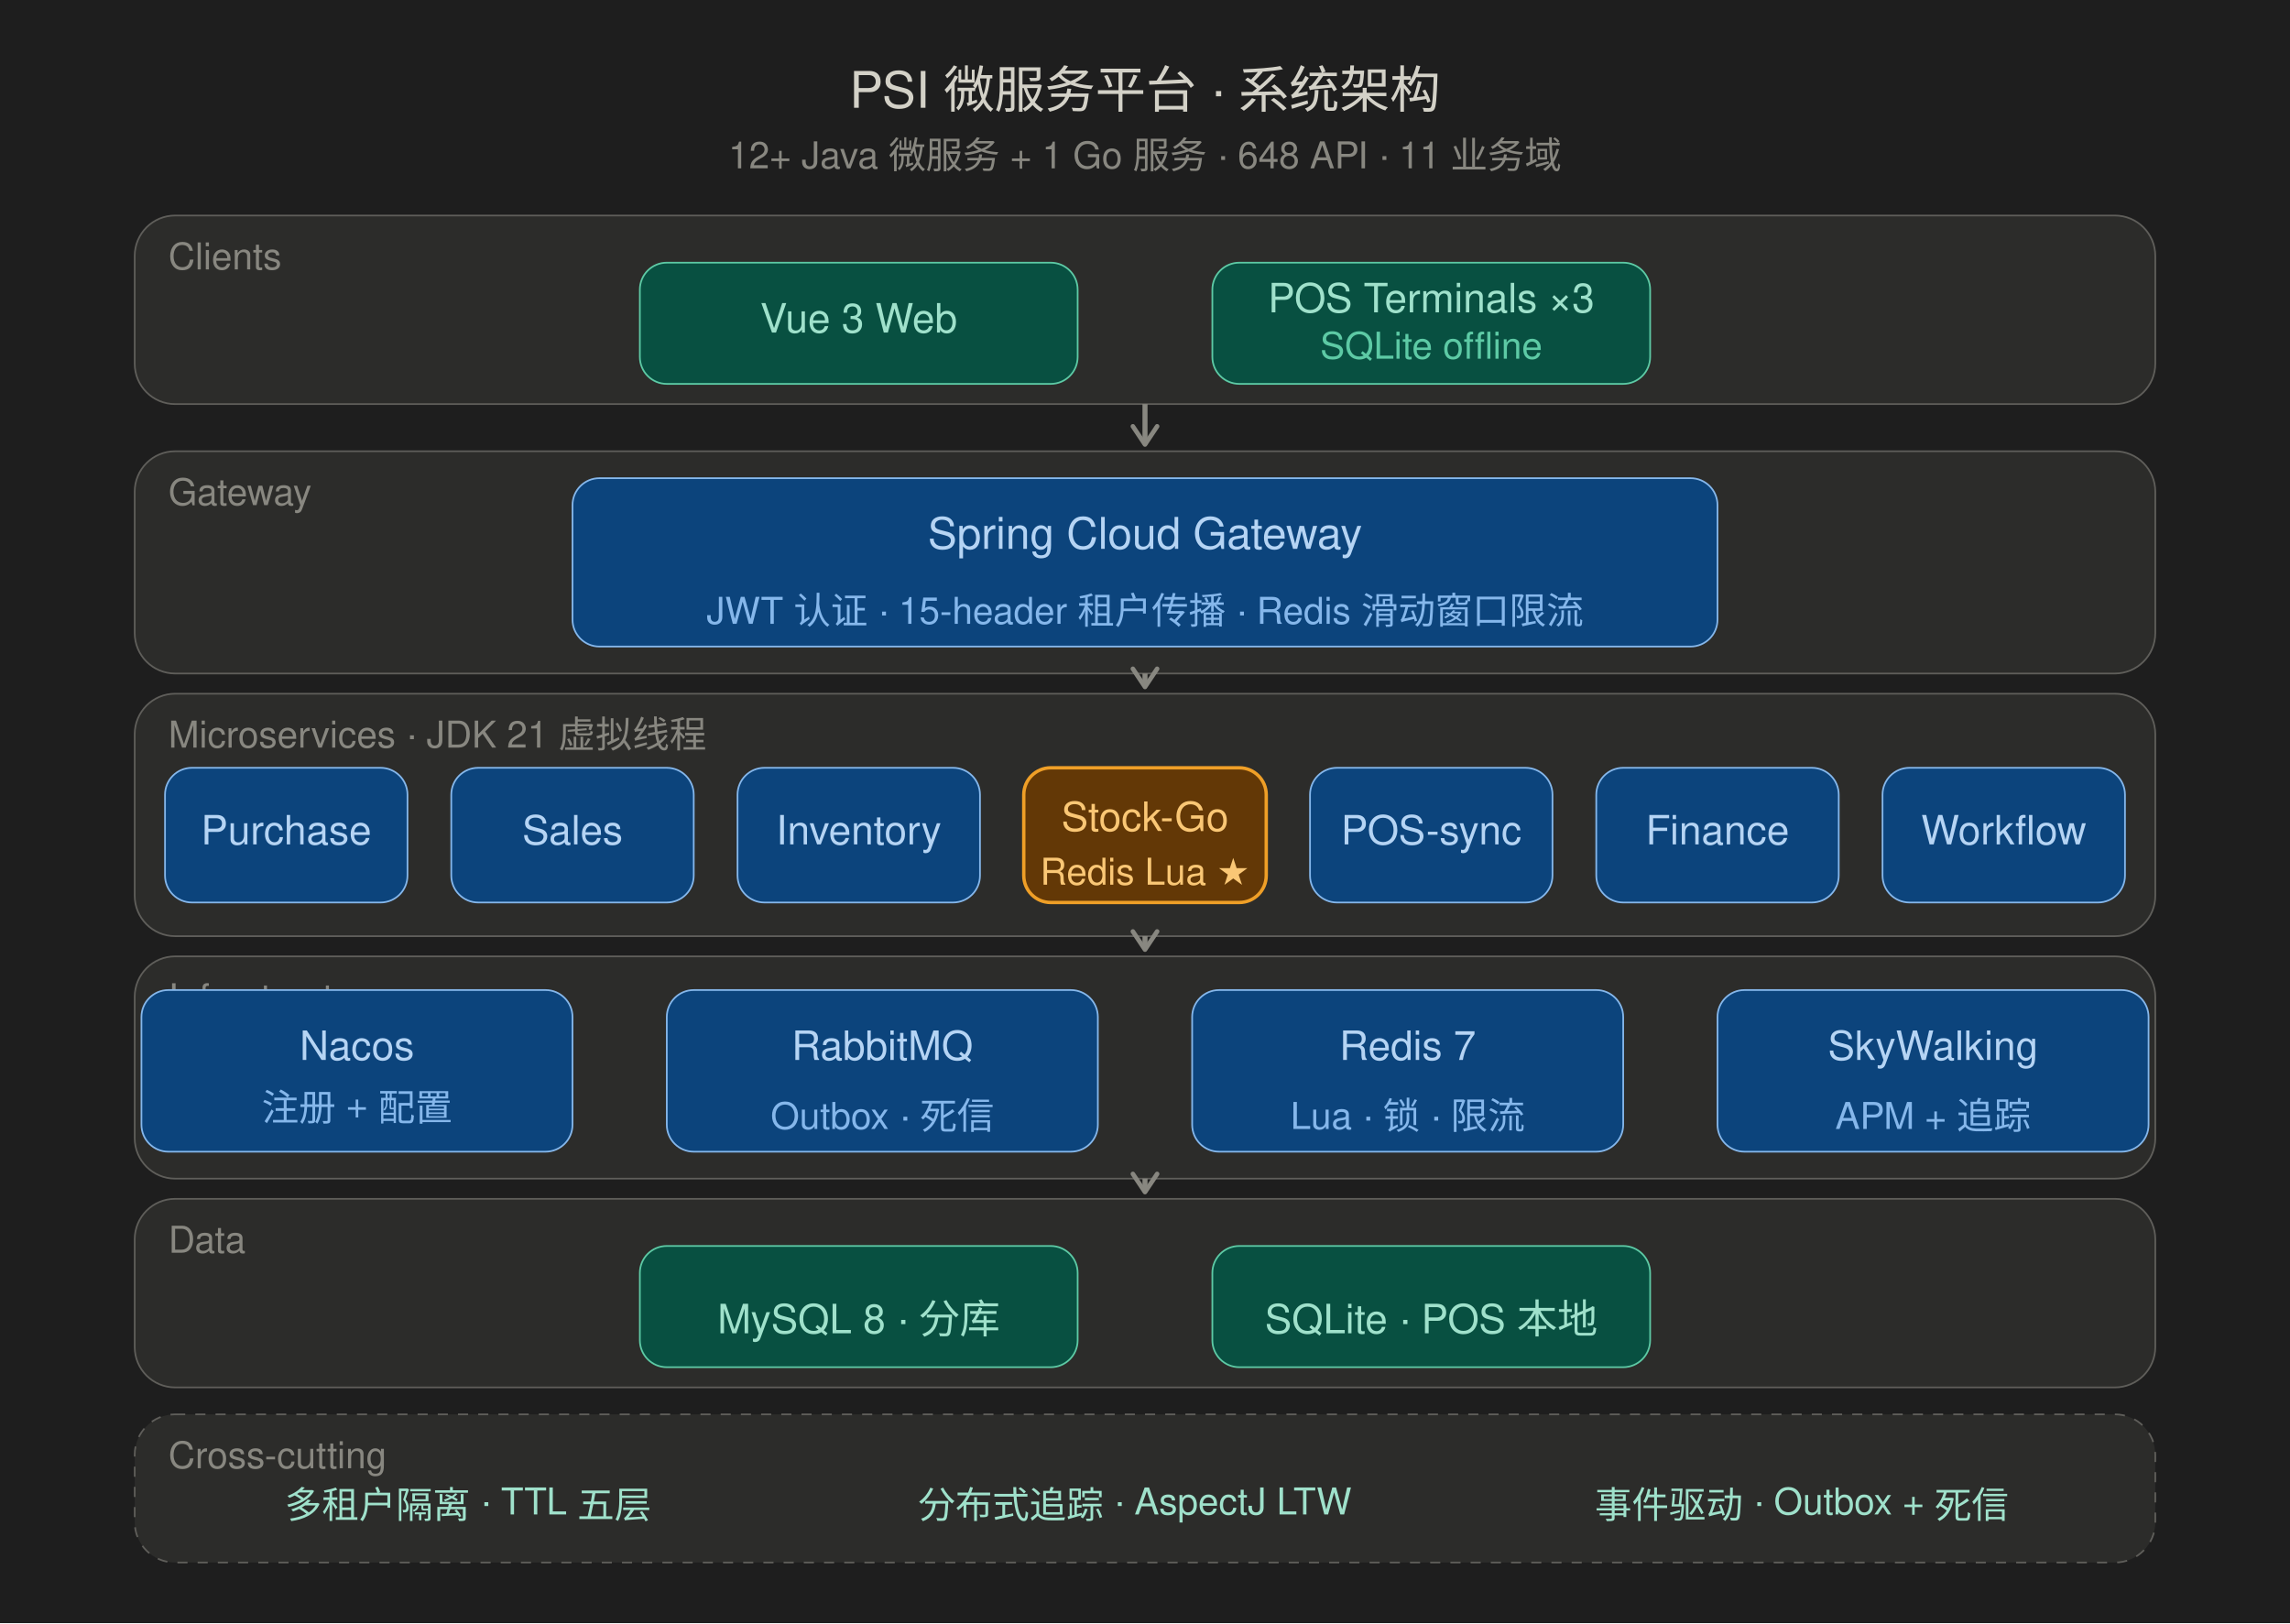
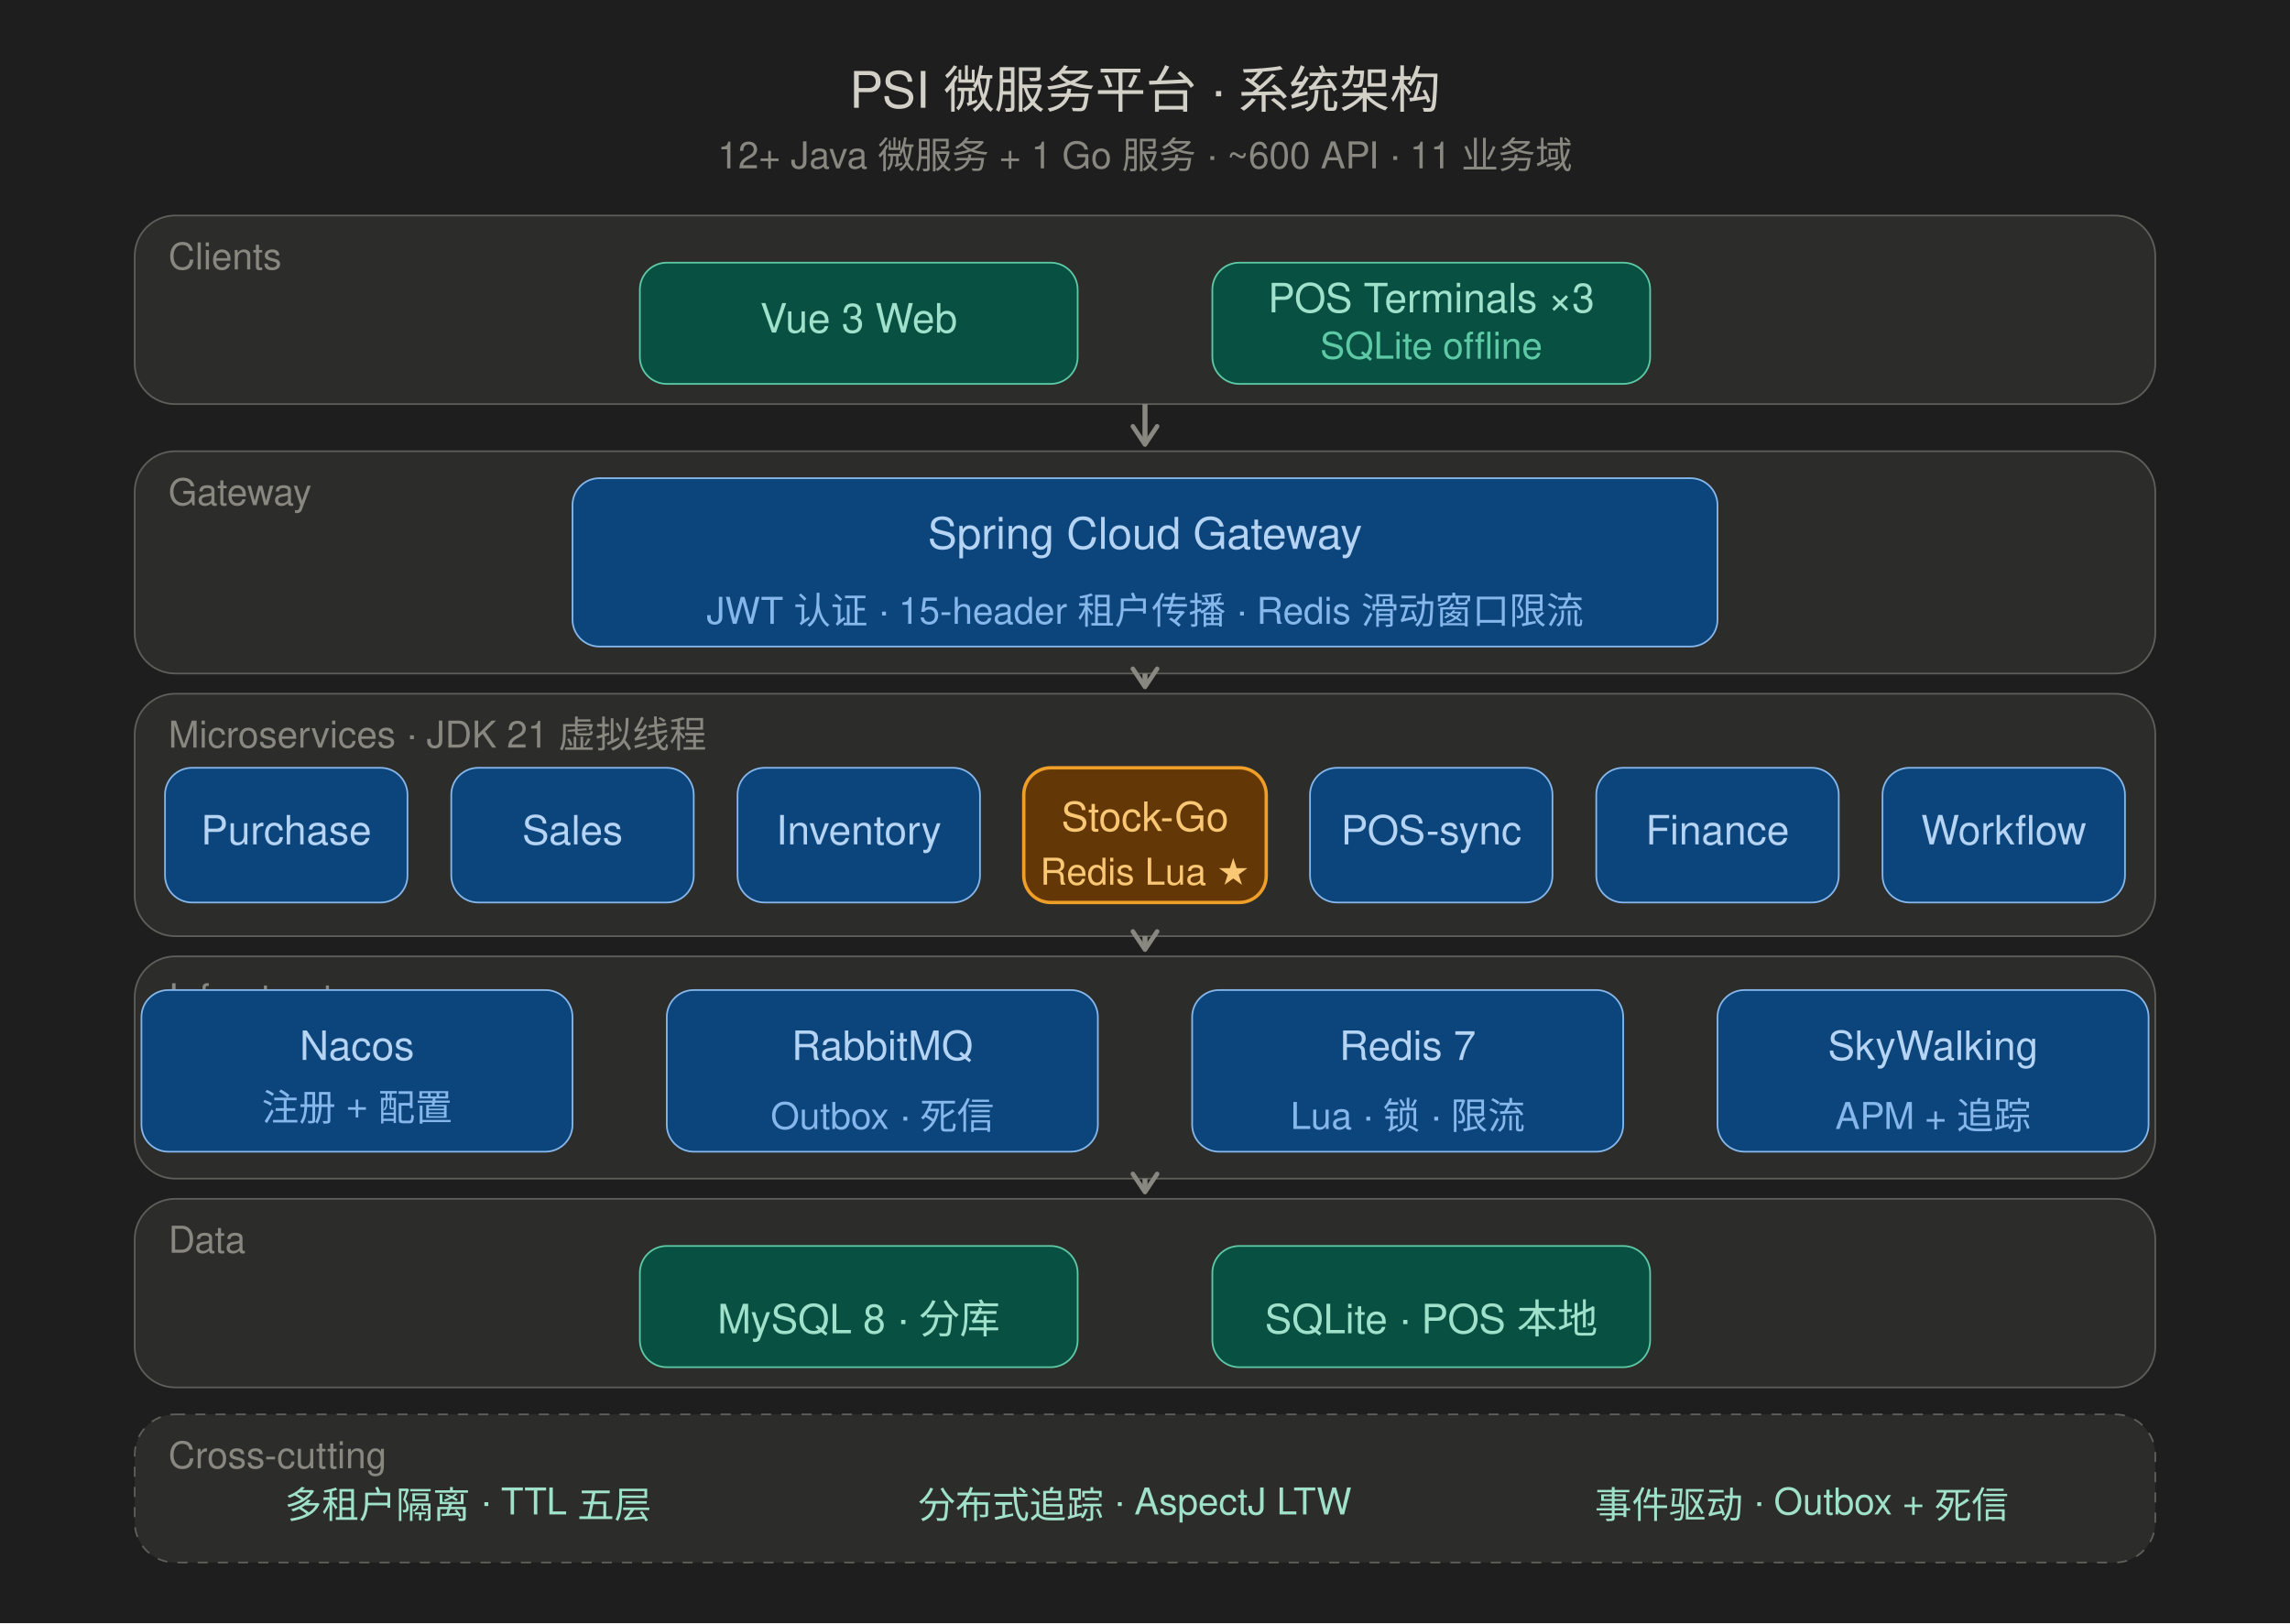
<svg xmlns="http://www.w3.org/2000/svg" viewBox="0 0 680 482" width="100%" role="img">
  <defs>
    <marker id="ar" viewBox="0 0 10 10" refX="8" refY="5" markerWidth="6" markerHeight="6" orient="auto-start-reverse">
      <path d="M2 1L8 5L2 9" fill="none" stroke="context-stroke" stroke-width="1.5" stroke-linecap="round" stroke-linejoin="round" />
    </marker>
  </defs>
  <rect x="0" y="0" width="680" height="482" fill="#1E1E1E" />
  <text x="340" y="32" text-anchor="middle" font-family="Segoe UI, Helvetica, Arial, sans-serif" font-size="15" font-weight="500" fill="#D3D1C7">PSI 微服务平台 · 系统架构</text>
-   <text x="340" y="50" text-anchor="middle" font-family="Segoe UI, Helvetica, Arial, sans-serif" font-size="11" fill="#888780">12+ Java 微服务 + 1 Go 服务 · 648 API · 11 业务域</text>
+   <text x="340" y="50" text-anchor="middle" font-family="Segoe UI, Helvetica, Arial, sans-serif" font-size="11" fill="#888780">12+ Java 微服务 + 1 Go 服务 · ~600 API · 11 业务域</text>
  <rect x="40" y="64" width="600" height="56" rx="12" fill="#2C2C2A" stroke="#5F5E5A" stroke-width="0.5" />
  <text x="50" y="80" font-family="Segoe UI, Helvetica, Arial, sans-serif" font-size="11" fill="#888780">Clients</text>
  <rect x="190" y="78" width="130" height="36" rx="8" fill="#085041" stroke="#5DCAA5" stroke-width="0.5" />
  <text x="255" y="96" text-anchor="middle" dominant-baseline="central" font-family="Segoe UI, Helvetica, Arial, sans-serif" font-size="12" font-weight="500" fill="#9FE1CB">Vue 3 Web</text>
  <rect x="360" y="78" width="130" height="36" rx="8" fill="#085041" stroke="#5DCAA5" stroke-width="0.5" />
  <text x="425" y="90" text-anchor="middle" dominant-baseline="central" font-family="Segoe UI, Helvetica, Arial, sans-serif" font-size="12" font-weight="500" fill="#9FE1CB">POS Terminals ×3</text>
  <text x="425" y="104" text-anchor="middle" dominant-baseline="central" font-family="Segoe UI, Helvetica, Arial, sans-serif" font-size="11" fill="#5DCAA5">SQLite offline</text>
  <path d="M340 120 L340 132" fill="none" stroke="#888780" stroke-width="1.5" marker-end="url(#ar)" />
  <rect x="40" y="134" width="600" height="66" rx="12" fill="#2C2C2A" stroke="#5F5E5A" stroke-width="0.5" />
  <text x="50" y="150" font-family="Segoe UI, Helvetica, Arial, sans-serif" font-size="11" fill="#888780">Gateway</text>
  <rect x="170" y="142" width="340" height="50" rx="8" fill="#0C447C" stroke="#85B7EB" stroke-width="0.5" />
  <text x="340" y="160" text-anchor="middle" dominant-baseline="central" font-family="Segoe UI, Helvetica, Arial, sans-serif" font-size="13" font-weight="500" fill="#B5D4F4">Spring Cloud Gateway</text>
  <text x="340" y="178" text-anchor="middle" dominant-baseline="central" font-family="Segoe UI, Helvetica, Arial, sans-serif" font-size="11" fill="#85B7EB">JWT 认证 · 15-header 租户传播 · Redis 滑动窗口限流</text>
  <path d="M340 200 L340 204" fill="none" stroke="#888780" stroke-width="1.5" marker-end="url(#ar)" />
  <rect x="40" y="206" width="600" height="72" rx="12" fill="#2C2C2A" stroke="#5F5E5A" stroke-width="0.5" />
  <text x="50" y="222" font-family="Segoe UI, Helvetica, Arial, sans-serif" font-size="11" fill="#888780">Microservices · JDK 21 虚拟线程</text>
  <rect x="49" y="228" width="72" height="40" rx="8" fill="#0C447C" stroke="#85B7EB" stroke-width="0.5" />
  <text x="85" y="248" text-anchor="middle" dominant-baseline="central" font-family="Segoe UI, Helvetica, Arial, sans-serif" font-size="12" font-weight="500" fill="#B5D4F4">Purchase</text>
  <rect x="134" y="228" width="72" height="40" rx="8" fill="#0C447C" stroke="#85B7EB" stroke-width="0.5" />
  <text x="170" y="248" text-anchor="middle" dominant-baseline="central" font-family="Segoe UI, Helvetica, Arial, sans-serif" font-size="12" font-weight="500" fill="#B5D4F4">Sales</text>
  <rect x="219" y="228" width="72" height="40" rx="8" fill="#0C447C" stroke="#85B7EB" stroke-width="0.5" />
  <text x="255" y="248" text-anchor="middle" dominant-baseline="central" font-family="Segoe UI, Helvetica, Arial, sans-serif" font-size="12" font-weight="500" fill="#B5D4F4">Inventory</text>
  <rect x="304" y="228" width="72" height="40" rx="8" fill="#633806" stroke="#EF9F27" stroke-width="1" />
  <text x="340" y="244" text-anchor="middle" dominant-baseline="central" font-family="Segoe UI, Helvetica, Arial, sans-serif" font-size="12" font-weight="500" fill="#FAC775">Stock-Go</text>
  <text x="340" y="258" text-anchor="middle" dominant-baseline="central" font-family="Segoe UI, Helvetica, Arial, sans-serif" font-size="11" fill="#FAC775">Redis Lua ★</text>
  <rect x="389" y="228" width="72" height="40" rx="8" fill="#0C447C" stroke="#85B7EB" stroke-width="0.5" />
  <text x="425" y="248" text-anchor="middle" dominant-baseline="central" font-family="Segoe UI, Helvetica, Arial, sans-serif" font-size="12" font-weight="500" fill="#B5D4F4">POS-sync</text>
  <rect x="474" y="228" width="72" height="40" rx="8" fill="#0C447C" stroke="#85B7EB" stroke-width="0.5" />
  <text x="510" y="248" text-anchor="middle" dominant-baseline="central" font-family="Segoe UI, Helvetica, Arial, sans-serif" font-size="12" font-weight="500" fill="#B5D4F4">Finance</text>
  <rect x="559" y="228" width="72" height="40" rx="8" fill="#0C447C" stroke="#85B7EB" stroke-width="0.5" />
  <text x="595" y="248" text-anchor="middle" dominant-baseline="central" font-family="Segoe UI, Helvetica, Arial, sans-serif" font-size="12" font-weight="500" fill="#B5D4F4">Workflow</text>
  <path d="M340 278 L340 282" fill="none" stroke="#888780" stroke-width="1.5" marker-end="url(#ar)" />
  <rect x="40" y="284" width="600" height="66" rx="12" fill="#2C2C2A" stroke="#5F5E5A" stroke-width="0.5" />
  <text x="50" y="300" font-family="Segoe UI, Helvetica, Arial, sans-serif" font-size="11" fill="#888780">Infrastructure</text>
  <rect x="42" y="294" width="128" height="48" rx="8" fill="#0C447C" stroke="#85B7EB" stroke-width="0.5" />
  <text x="106" y="312" text-anchor="middle" dominant-baseline="central" font-family="Segoe UI, Helvetica, Arial, sans-serif" font-size="12" font-weight="500" fill="#B5D4F4">Nacos</text>
  <text x="106" y="328" text-anchor="middle" dominant-baseline="central" font-family="Segoe UI, Helvetica, Arial, sans-serif" font-size="11" fill="#85B7EB">注册 + 配置</text>
  <rect x="198" y="294" width="128" height="48" rx="8" fill="#0C447C" stroke="#85B7EB" stroke-width="0.5" />
  <text x="262" y="312" text-anchor="middle" dominant-baseline="central" font-family="Segoe UI, Helvetica, Arial, sans-serif" font-size="12" font-weight="500" fill="#B5D4F4">RabbitMQ</text>
  <text x="262" y="328" text-anchor="middle" dominant-baseline="central" font-family="Segoe UI, Helvetica, Arial, sans-serif" font-size="11" fill="#85B7EB">Outbox · 死信</text>
  <rect x="354" y="294" width="128" height="48" rx="8" fill="#0C447C" stroke="#85B7EB" stroke-width="0.5" />
  <text x="418" y="312" text-anchor="middle" dominant-baseline="central" font-family="Segoe UI, Helvetica, Arial, sans-serif" font-size="12" font-weight="500" fill="#B5D4F4">Redis 7</text>
  <text x="418" y="328" text-anchor="middle" dominant-baseline="central" font-family="Segoe UI, Helvetica, Arial, sans-serif" font-size="11" fill="#85B7EB">Lua · 锁 · 限流</text>
  <rect x="510" y="294" width="128" height="48" rx="8" fill="#0C447C" stroke="#85B7EB" stroke-width="0.5" />
  <text x="574" y="312" text-anchor="middle" dominant-baseline="central" font-family="Segoe UI, Helvetica, Arial, sans-serif" font-size="12" font-weight="500" fill="#B5D4F4">SkyWalking</text>
  <text x="574" y="328" text-anchor="middle" dominant-baseline="central" font-family="Segoe UI, Helvetica, Arial, sans-serif" font-size="11" fill="#85B7EB">APM + 追踪</text>
  <path d="M340 350 L340 354" fill="none" stroke="#888780" stroke-width="1.5" marker-end="url(#ar)" />
  <rect x="40" y="356" width="600" height="56" rx="12" fill="#2C2C2A" stroke="#5F5E5A" stroke-width="0.5" />
  <text x="50" y="372" font-family="Segoe UI, Helvetica, Arial, sans-serif" font-size="11" fill="#888780">Data</text>
  <rect x="190" y="370" width="130" height="36" rx="8" fill="#085041" stroke="#5DCAA5" stroke-width="0.5" />
  <text x="255" y="388" text-anchor="middle" dominant-baseline="central" font-family="Segoe UI, Helvetica, Arial, sans-serif" font-size="12" font-weight="500" fill="#9FE1CB">MySQL 8 · 分库</text>
  <rect x="360" y="370" width="130" height="36" rx="8" fill="#085041" stroke="#5DCAA5" stroke-width="0.5" />
  <text x="425" y="388" text-anchor="middle" dominant-baseline="central" font-family="Segoe UI, Helvetica, Arial, sans-serif" font-size="12" font-weight="500" fill="#9FE1CB">SQLite · POS 本地</text>
  <rect x="40" y="420" width="600" height="44" rx="12" fill="#2C2C2A" stroke="#5F5E5A" stroke-width="0.5" stroke-dasharray="3 3" />
  <text x="50" y="436" font-family="Segoe UI, Helvetica, Arial, sans-serif" font-size="11" fill="#888780">Cross-cutting</text>
  <text x="139" y="446" text-anchor="middle" dominant-baseline="central" font-family="Segoe UI, Helvetica, Arial, sans-serif" font-size="11" fill="#9FE1CB">多租户隔离 · TTL 五层</text>
  <text x="337" y="446" text-anchor="middle" dominant-baseline="central" font-family="Segoe UI, Helvetica, Arial, sans-serif" font-size="11" fill="#9FE1CB">分布式追踪 · AspectJ LTW</text>
  <text x="535" y="446" text-anchor="middle" dominant-baseline="central" font-family="Segoe UI, Helvetica, Arial, sans-serif" font-size="11" fill="#9FE1CB">事件驱动 · Outbox + 死信</text>
</svg>
